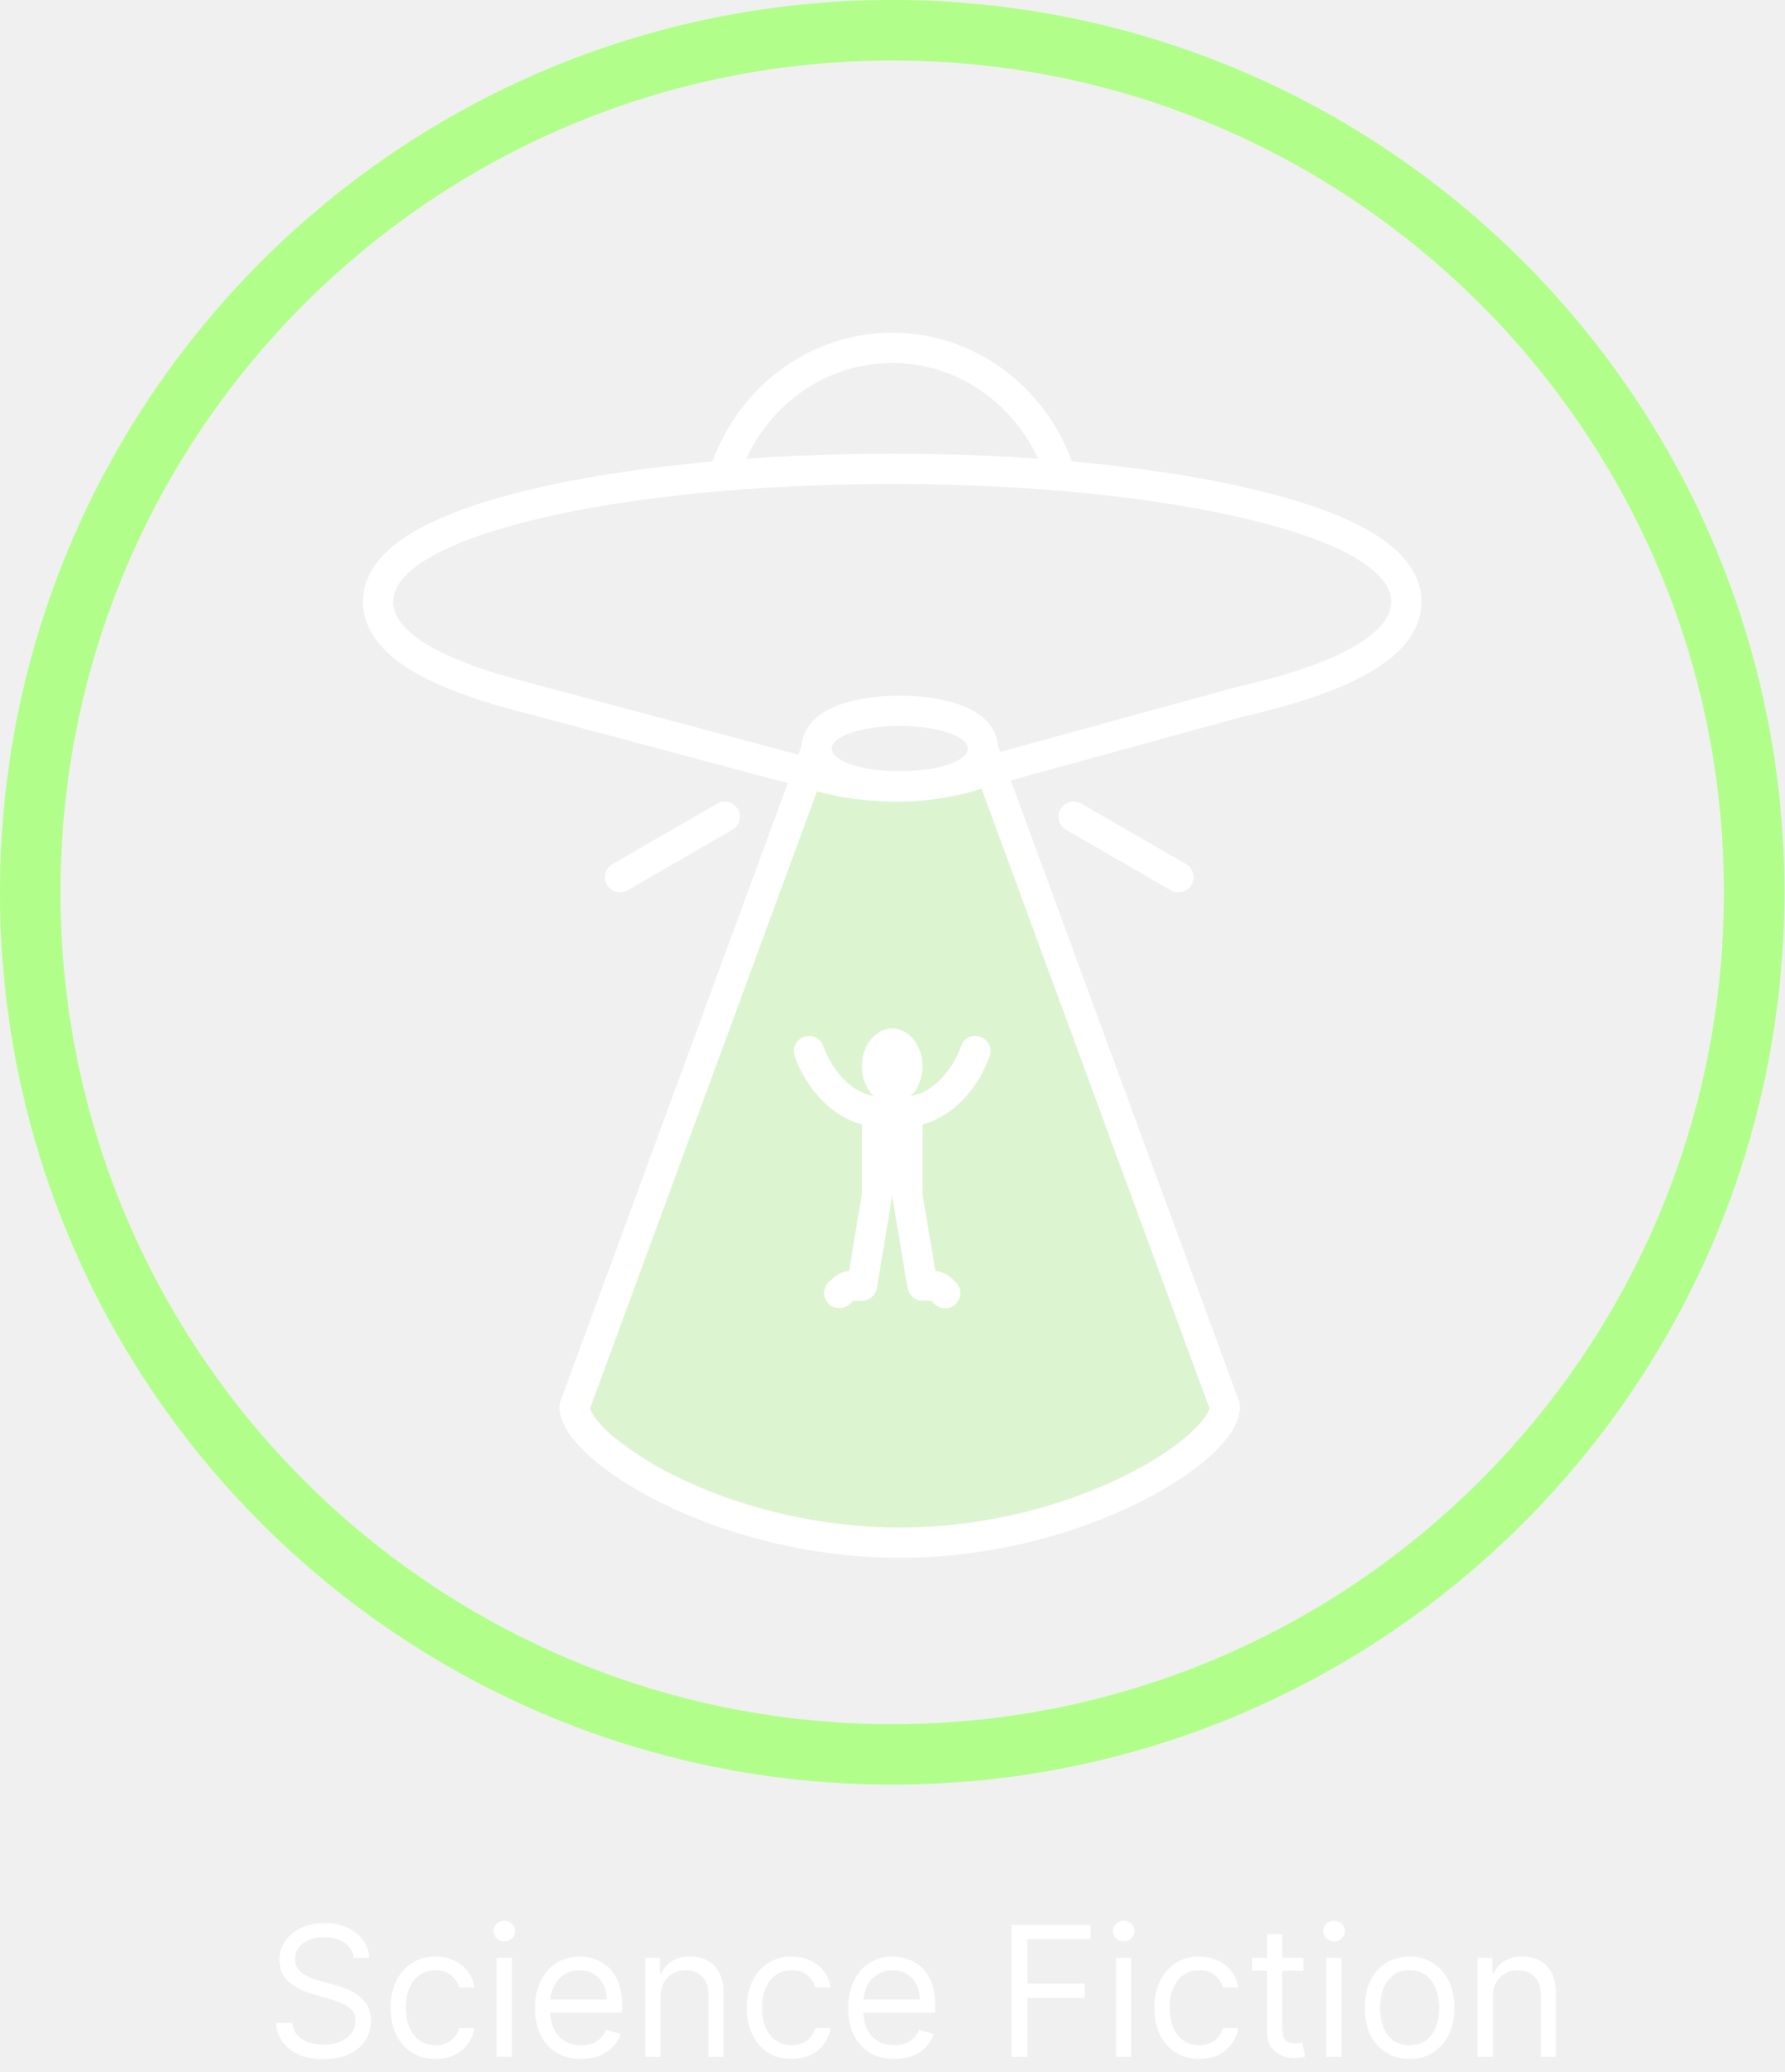
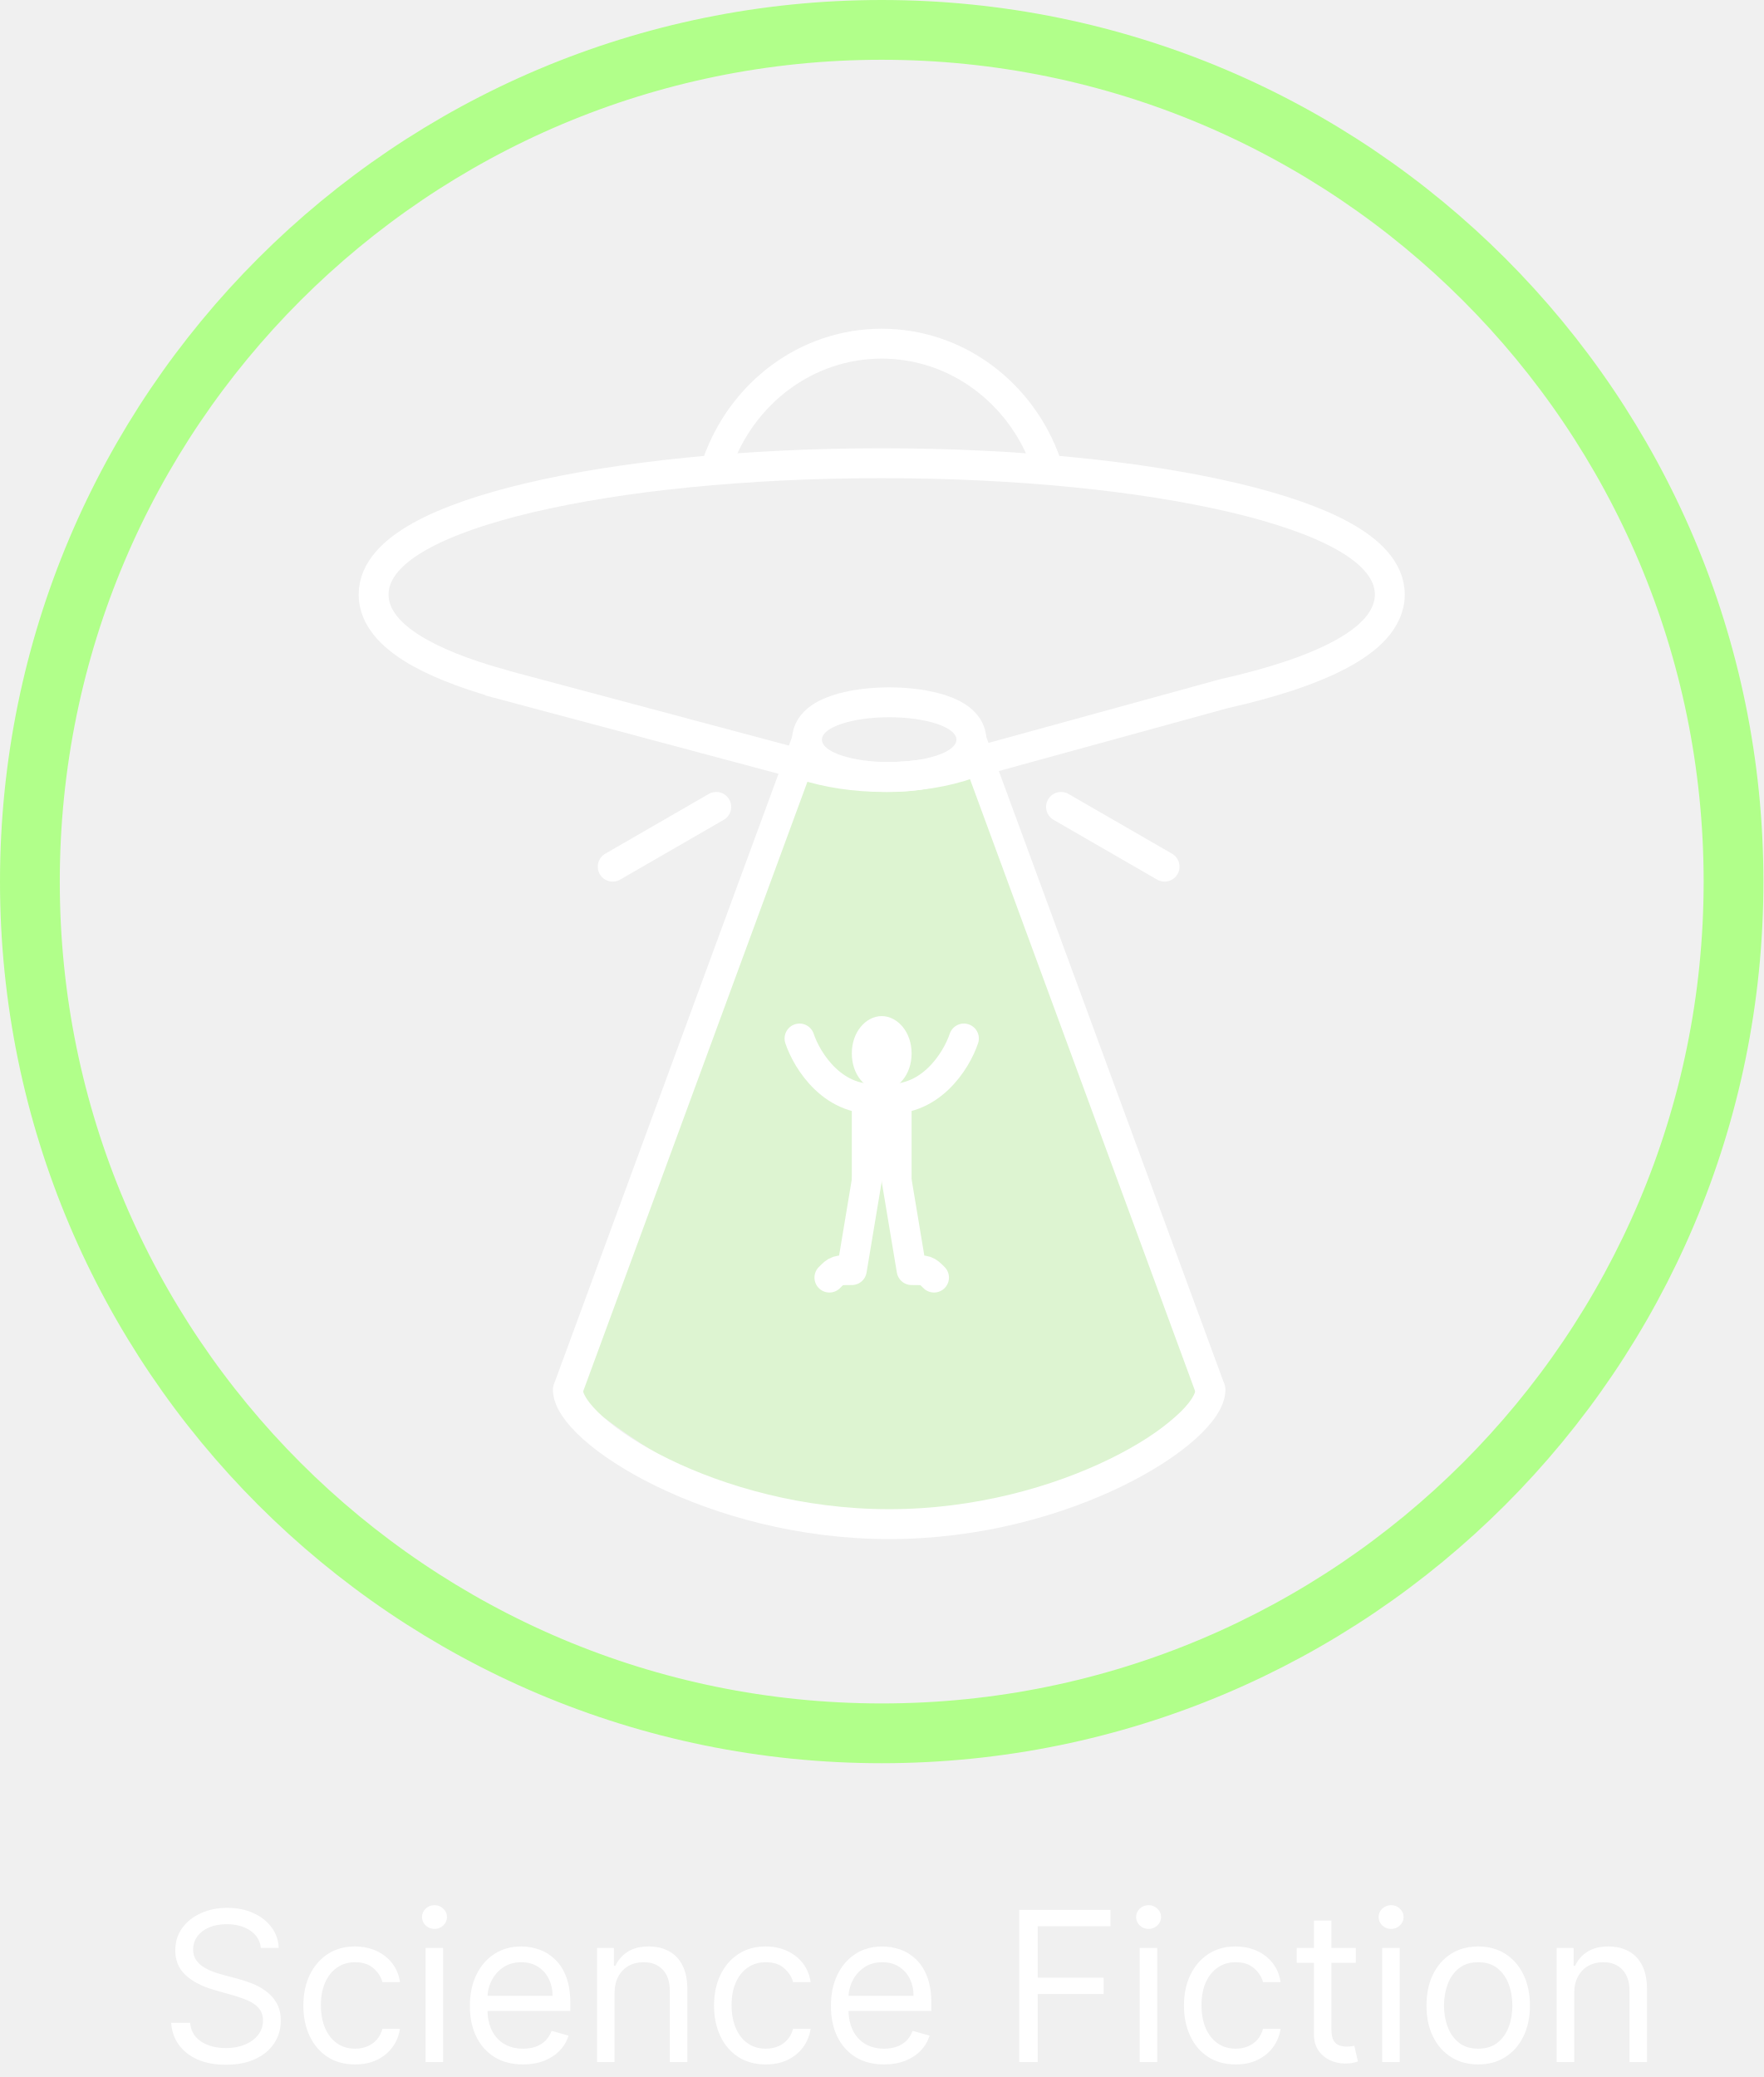
- <svg xmlns="http://www.w3.org/2000/svg" width="118" height="137" viewBox="0 0 118 137" fill="none">
+ <svg xmlns="http://www.w3.org/2000/svg" width="118" height="139" viewBox="0 0 118 139" fill="none">
  <path d="M53.5 51L37.5 92.5C57.1 109.7 74.667 99.667 81 92.5L65.5 51C61.1 53 55.667 51.833 53.5 51Z" fill="#B1FF8A" fill-opacity="0.3" />
  <circle cx="59" cy="59" r="57" stroke="#B1FF8A" stroke-width="4" />
-   <path d="M23.392 129.455C23.341 129.023 23.134 128.688 22.77 128.449C22.406 128.21 21.96 128.091 21.432 128.091C21.046 128.091 20.707 128.153 20.418 128.278C20.131 128.403 19.906 128.575 19.744 128.794C19.585 129.013 19.506 129.261 19.506 129.54C19.506 129.773 19.561 129.973 19.672 130.141C19.785 130.305 19.93 130.443 20.107 130.554C20.283 130.662 20.467 130.751 20.66 130.822C20.854 130.891 21.031 130.946 21.193 130.989L22.079 131.227C22.307 131.287 22.56 131.369 22.838 131.474C23.119 131.58 23.388 131.723 23.643 131.905C23.902 132.084 24.115 132.314 24.283 132.595C24.45 132.876 24.534 133.222 24.534 133.631C24.534 134.102 24.41 134.528 24.163 134.909C23.919 135.29 23.561 135.592 23.09 135.817C22.621 136.041 22.051 136.153 21.381 136.153C20.756 136.153 20.215 136.053 19.757 135.851C19.303 135.649 18.945 135.368 18.683 135.007C18.425 134.646 18.278 134.227 18.244 133.75H19.335C19.364 134.08 19.474 134.352 19.668 134.568C19.864 134.781 20.111 134.94 20.409 135.045C20.71 135.148 21.034 135.199 21.381 135.199C21.784 135.199 22.146 135.134 22.467 135.003C22.788 134.869 23.043 134.685 23.23 134.449C23.418 134.21 23.511 133.932 23.511 133.614C23.511 133.324 23.43 133.088 23.268 132.906C23.107 132.724 22.893 132.577 22.629 132.463C22.365 132.349 22.079 132.25 21.773 132.165L20.699 131.858C20.017 131.662 19.477 131.382 19.079 131.018C18.682 130.655 18.483 130.179 18.483 129.591C18.483 129.102 18.615 128.676 18.879 128.312C19.146 127.946 19.504 127.662 19.953 127.46C20.405 127.256 20.909 127.153 21.466 127.153C22.028 127.153 22.528 127.254 22.966 127.456C23.403 127.655 23.75 127.928 24.006 128.274C24.264 128.621 24.401 129.014 24.415 129.455H23.392ZM28.794 136.136C28.181 136.136 27.652 135.991 27.209 135.702C26.766 135.412 26.425 135.013 26.186 134.504C25.948 133.996 25.828 133.415 25.828 132.761C25.828 132.097 25.951 131.51 26.195 131.001C26.442 130.49 26.786 130.091 27.226 129.804C27.669 129.514 28.186 129.369 28.777 129.369C29.238 129.369 29.652 129.455 30.022 129.625C30.391 129.795 30.694 130.034 30.929 130.341C31.165 130.648 31.311 131.006 31.368 131.415H30.363C30.286 131.116 30.115 130.852 29.851 130.622C29.59 130.389 29.238 130.273 28.794 130.273C28.402 130.273 28.059 130.375 27.763 130.58C27.471 130.781 27.242 131.067 27.077 131.436C26.915 131.803 26.834 132.233 26.834 132.727C26.834 133.233 26.914 133.673 27.073 134.048C27.235 134.423 27.462 134.714 27.755 134.922C28.05 135.129 28.397 135.233 28.794 135.233C29.056 135.233 29.293 135.188 29.506 135.097C29.719 135.006 29.899 134.875 30.047 134.705C30.195 134.534 30.3 134.33 30.363 134.091H31.368C31.311 134.477 31.171 134.825 30.946 135.135C30.725 135.442 30.431 135.686 30.064 135.868C29.701 136.047 29.277 136.136 28.794 136.136ZM32.838 136V129.455H33.844V136H32.838ZM33.35 128.364C33.154 128.364 32.985 128.297 32.843 128.163C32.703 128.03 32.634 127.869 32.634 127.682C32.634 127.494 32.703 127.334 32.843 127.2C32.985 127.067 33.154 127 33.35 127C33.546 127 33.713 127.067 33.853 127.2C33.995 127.334 34.066 127.494 34.066 127.682C34.066 127.869 33.995 128.03 33.853 128.163C33.713 128.297 33.546 128.364 33.35 128.364ZM38.43 136.136C37.8 136.136 37.256 135.997 36.798 135.719C36.344 135.438 35.993 135.045 35.746 134.543C35.501 134.037 35.379 133.449 35.379 132.778C35.379 132.108 35.501 131.517 35.746 131.006C35.993 130.491 36.337 130.091 36.777 129.804C37.22 129.514 37.737 129.369 38.328 129.369C38.669 129.369 39.006 129.426 39.338 129.54C39.67 129.653 39.973 129.838 40.246 130.094C40.519 130.347 40.736 130.682 40.898 131.099C41.06 131.517 41.141 132.031 41.141 132.642V133.068H36.095V132.199H40.118C40.118 131.83 40.044 131.5 39.896 131.21C39.751 130.92 39.544 130.692 39.274 130.524C39.007 130.357 38.692 130.273 38.328 130.273C37.928 130.273 37.581 130.372 37.288 130.571C36.999 130.767 36.776 131.023 36.619 131.338C36.463 131.653 36.385 131.991 36.385 132.352V132.932C36.385 133.426 36.47 133.845 36.641 134.189C36.814 134.53 37.054 134.79 37.361 134.969C37.668 135.145 38.024 135.233 38.43 135.233C38.695 135.233 38.933 135.196 39.146 135.122C39.362 135.045 39.548 134.932 39.705 134.781C39.861 134.628 39.981 134.437 40.067 134.21L41.038 134.483C40.936 134.812 40.764 135.102 40.523 135.352C40.281 135.599 39.983 135.793 39.628 135.932C39.273 136.068 38.874 136.136 38.43 136.136ZM43.676 132.062V136H42.67V129.455H43.642V130.477H43.727C43.881 130.145 44.114 129.878 44.426 129.676C44.739 129.472 45.142 129.369 45.636 129.369C46.08 129.369 46.467 129.46 46.8 129.642C47.132 129.821 47.391 130.094 47.575 130.46C47.76 130.824 47.852 131.284 47.852 131.841V136H46.847V131.909C46.847 131.395 46.713 130.994 46.446 130.707C46.179 130.418 45.812 130.273 45.347 130.273C45.026 130.273 44.739 130.342 44.486 130.482C44.236 130.621 44.038 130.824 43.894 131.091C43.749 131.358 43.676 131.682 43.676 132.062ZM52.349 136.136C51.735 136.136 51.207 135.991 50.764 135.702C50.321 135.412 49.98 135.013 49.741 134.504C49.502 133.996 49.383 133.415 49.383 132.761C49.383 132.097 49.505 131.51 49.75 131.001C49.997 130.49 50.341 130.091 50.781 129.804C51.224 129.514 51.741 129.369 52.332 129.369C52.792 129.369 53.207 129.455 53.576 129.625C53.946 129.795 54.248 130.034 54.484 130.341C54.72 130.648 54.866 131.006 54.923 131.415H53.917C53.841 131.116 53.67 130.852 53.406 130.622C53.145 130.389 52.792 130.273 52.349 130.273C51.957 130.273 51.613 130.375 51.318 130.58C51.025 130.781 50.797 131.067 50.632 131.436C50.47 131.803 50.389 132.233 50.389 132.727C50.389 133.233 50.468 133.673 50.627 134.048C50.789 134.423 51.017 134.714 51.309 134.922C51.605 135.129 51.951 135.233 52.349 135.233C52.61 135.233 52.848 135.188 53.061 135.097C53.274 135.006 53.454 134.875 53.602 134.705C53.75 134.534 53.855 134.33 53.917 134.091H54.923C54.866 134.477 54.725 134.825 54.501 135.135C54.279 135.442 53.985 135.686 53.619 135.868C53.255 136.047 52.832 136.136 52.349 136.136ZM59.137 136.136C58.507 136.136 57.963 135.997 57.505 135.719C57.051 135.438 56.7 135.045 56.453 134.543C56.209 134.037 56.086 133.449 56.086 132.778C56.086 132.108 56.209 131.517 56.453 131.006C56.7 130.491 57.044 130.091 57.484 129.804C57.927 129.514 58.444 129.369 59.035 129.369C59.376 129.369 59.713 129.426 60.045 129.54C60.377 129.653 60.68 129.838 60.953 130.094C61.225 130.347 61.443 130.682 61.605 131.099C61.767 131.517 61.848 132.031 61.848 132.642V133.068H56.802V132.199H60.825C60.825 131.83 60.751 131.5 60.603 131.21C60.459 130.92 60.251 130.692 59.981 130.524C59.714 130.357 59.399 130.273 59.035 130.273C58.635 130.273 58.288 130.372 57.995 130.571C57.706 130.767 57.483 131.023 57.326 131.338C57.17 131.653 57.092 131.991 57.092 132.352V132.932C57.092 133.426 57.177 133.845 57.348 134.189C57.521 134.53 57.761 134.79 58.068 134.969C58.375 135.145 58.731 135.233 59.137 135.233C59.402 135.233 59.64 135.196 59.853 135.122C60.069 135.045 60.255 134.932 60.412 134.781C60.568 134.628 60.689 134.437 60.774 134.21L61.745 134.483C61.643 134.812 61.471 135.102 61.23 135.352C60.988 135.599 60.69 135.793 60.335 135.932C59.98 136.068 59.581 136.136 59.137 136.136ZM66.889 136V127.273H72.122V128.21H67.946V131.159H71.73V132.097H67.946V136H66.889ZM73.796 136V129.455H74.801V136H73.796ZM74.307 128.364C74.111 128.364 73.942 128.297 73.8 128.163C73.66 128.03 73.591 127.869 73.591 127.682C73.591 127.494 73.66 127.334 73.8 127.2C73.942 127.067 74.111 127 74.307 127C74.503 127 74.671 127.067 74.81 127.2C74.952 127.334 75.023 127.494 75.023 127.682C75.023 127.869 74.952 128.03 74.81 128.163C74.671 128.297 74.503 128.364 74.307 128.364ZM79.302 136.136C78.689 136.136 78.16 135.991 77.717 135.702C77.274 135.412 76.933 135.013 76.694 134.504C76.456 133.996 76.336 133.415 76.336 132.761C76.336 132.097 76.459 131.51 76.703 131.001C76.95 130.49 77.294 130.091 77.734 129.804C78.177 129.514 78.694 129.369 79.285 129.369C79.745 129.369 80.16 129.455 80.529 129.625C80.899 129.795 81.201 130.034 81.437 130.341C81.673 130.648 81.819 131.006 81.876 131.415H80.87C80.794 131.116 80.623 130.852 80.359 130.622C80.098 130.389 79.745 130.273 79.302 130.273C78.91 130.273 78.566 130.375 78.271 130.58C77.978 130.781 77.75 131.067 77.585 131.436C77.423 131.803 77.342 132.233 77.342 132.727C77.342 133.233 77.421 133.673 77.581 134.048C77.743 134.423 77.97 134.714 78.262 134.922C78.558 135.129 78.904 135.233 79.302 135.233C79.564 135.233 79.801 135.188 80.014 135.097C80.227 135.006 80.407 134.875 80.555 134.705C80.703 134.534 80.808 134.33 80.87 134.091H81.876C81.819 134.477 81.679 134.825 81.454 135.135C81.233 135.442 80.939 135.686 80.572 135.868C80.209 136.047 79.785 136.136 79.302 136.136ZM86.193 129.455V130.307H82.801V129.455H86.193ZM83.789 127.886H84.795V134.125C84.795 134.409 84.836 134.622 84.919 134.764C85.004 134.903 85.112 134.997 85.243 135.045C85.376 135.091 85.517 135.114 85.664 135.114C85.775 135.114 85.866 135.108 85.937 135.097C86.008 135.082 86.065 135.071 86.108 135.062L86.312 135.966C86.244 135.991 86.149 136.017 86.027 136.043C85.904 136.071 85.75 136.085 85.562 136.085C85.278 136.085 85 136.024 84.727 135.902C84.457 135.78 84.233 135.594 84.054 135.344C83.877 135.094 83.789 134.778 83.789 134.398V127.886ZM87.706 136V129.455H88.711V136H87.706ZM88.217 128.364C88.021 128.364 87.852 128.297 87.71 128.163C87.571 128.03 87.501 127.869 87.501 127.682C87.501 127.494 87.571 127.334 87.71 127.2C87.852 127.067 88.021 127 88.217 127C88.413 127 88.581 127.067 88.72 127.2C88.862 127.334 88.933 127.494 88.933 127.682C88.933 127.869 88.862 128.03 88.72 128.163C88.581 128.297 88.413 128.364 88.217 128.364ZM93.212 136.136C92.621 136.136 92.103 135.996 91.657 135.714C91.214 135.433 90.867 135.04 90.617 134.534C90.37 134.028 90.246 133.437 90.246 132.761C90.246 132.08 90.37 131.484 90.617 130.976C90.867 130.467 91.214 130.072 91.657 129.791C92.103 129.51 92.621 129.369 93.212 129.369C93.803 129.369 94.32 129.51 94.763 129.791C95.21 130.072 95.556 130.467 95.803 130.976C96.053 131.484 96.178 132.08 96.178 132.761C96.178 133.437 96.053 134.028 95.803 134.534C95.556 135.04 95.21 135.433 94.763 135.714C94.32 135.996 93.803 136.136 93.212 136.136ZM93.212 135.233C93.661 135.233 94.031 135.118 94.32 134.888C94.61 134.658 94.825 134.355 94.964 133.98C95.103 133.605 95.173 133.199 95.173 132.761C95.173 132.324 95.103 131.916 94.964 131.538C94.825 131.161 94.61 130.855 94.32 130.622C94.031 130.389 93.661 130.273 93.212 130.273C92.763 130.273 92.394 130.389 92.104 130.622C91.815 130.855 91.6 131.161 91.461 131.538C91.322 131.916 91.252 132.324 91.252 132.761C91.252 133.199 91.322 133.605 91.461 133.98C91.6 134.355 91.815 134.658 92.104 134.888C92.394 135.118 92.763 135.233 93.212 135.233ZM98.719 132.062V136H97.713V129.455H98.685V130.477H98.77C98.924 130.145 99.157 129.878 99.469 129.676C99.782 129.472 100.185 129.369 100.679 129.369C101.123 129.369 101.51 129.46 101.843 129.642C102.175 129.821 102.434 130.094 102.618 130.46C102.803 130.824 102.895 131.284 102.895 131.841V136H101.89V131.909C101.89 131.395 101.756 130.994 101.489 130.707C101.222 130.418 100.855 130.273 100.39 130.273C100.069 130.273 99.782 130.342 99.529 130.482C99.279 130.621 99.081 130.824 98.936 131.091C98.791 131.358 98.719 131.682 98.719 132.062Z" fill="white" />
+   <path d="M17.457 130.364C17.398 129.86 17.156 129.469 16.732 129.19C16.307 128.912 15.787 128.773 15.171 128.773C14.72 128.773 14.325 128.846 13.987 128.991C13.652 129.137 13.391 129.338 13.202 129.593C13.016 129.848 12.923 130.138 12.923 130.463C12.923 130.735 12.988 130.969 13.117 131.164C13.25 131.356 13.419 131.517 13.624 131.646C13.83 131.772 14.045 131.877 14.271 131.96C14.496 132.039 14.703 132.104 14.892 132.153L15.926 132.432C16.191 132.501 16.486 132.598 16.811 132.72C17.139 132.843 17.452 133.01 17.751 133.222C18.052 133.431 18.301 133.7 18.496 134.028C18.692 134.356 18.79 134.759 18.79 135.236C18.79 135.786 18.646 136.283 18.357 136.727C18.072 137.171 17.655 137.524 17.104 137.786C16.558 138.048 15.893 138.179 15.111 138.179C14.382 138.179 13.75 138.061 13.217 137.826C12.686 137.591 12.269 137.263 11.964 136.842C11.662 136.421 11.492 135.932 11.452 135.375H12.724C12.758 135.759 12.887 136.078 13.112 136.33C13.341 136.578 13.629 136.764 13.977 136.886C14.329 137.006 14.706 137.065 15.111 137.065C15.581 137.065 16.004 136.989 16.379 136.837C16.753 136.681 17.05 136.465 17.268 136.19C17.487 135.912 17.597 135.587 17.597 135.216C17.597 134.878 17.502 134.603 17.313 134.391C17.124 134.179 16.876 134.006 16.567 133.874C16.259 133.741 15.926 133.625 15.568 133.526L14.315 133.168C13.52 132.939 12.89 132.612 12.426 132.188C11.962 131.764 11.73 131.209 11.73 130.523C11.73 129.953 11.884 129.455 12.193 129.031C12.504 128.604 12.922 128.272 13.445 128.037C13.972 127.798 14.561 127.679 15.21 127.679C15.867 127.679 16.45 127.797 16.96 128.032C17.471 128.264 17.875 128.582 18.173 128.987C18.475 129.391 18.634 129.85 18.651 130.364H17.457ZM23.76 138.159C23.044 138.159 22.428 137.99 21.911 137.652C21.394 137.314 20.996 136.848 20.718 136.255C20.439 135.662 20.3 134.984 20.3 134.222C20.3 133.446 20.442 132.762 20.727 132.168C21.016 131.572 21.417 131.106 21.931 130.771C22.448 130.433 23.051 130.264 23.74 130.264C24.277 130.264 24.761 130.364 25.192 130.562C25.623 130.761 25.976 131.04 26.251 131.398C26.526 131.756 26.697 132.173 26.763 132.651H25.59C25.5 132.303 25.301 131.994 24.993 131.726C24.688 131.454 24.277 131.318 23.76 131.318C23.303 131.318 22.902 131.437 22.557 131.676C22.216 131.911 21.949 132.245 21.757 132.675C21.568 133.103 21.473 133.605 21.473 134.182C21.473 134.772 21.566 135.286 21.752 135.723C21.941 136.161 22.206 136.5 22.547 136.742C22.892 136.984 23.296 137.105 23.76 137.105C24.065 137.105 24.342 137.052 24.59 136.946C24.839 136.84 25.049 136.688 25.222 136.489C25.394 136.29 25.517 136.051 25.59 135.773H26.763C26.697 136.223 26.533 136.629 26.271 136.991C26.012 137.349 25.669 137.634 25.242 137.846C24.817 138.055 24.324 138.159 23.76 138.159ZM28.478 138V130.364H29.651V138H28.478ZM29.075 129.091C28.846 129.091 28.649 129.013 28.483 128.857C28.321 128.701 28.239 128.514 28.239 128.295C28.239 128.077 28.321 127.889 28.483 127.734C28.649 127.578 28.846 127.5 29.075 127.5C29.303 127.5 29.499 127.578 29.661 127.734C29.827 127.889 29.91 128.077 29.91 128.295C29.91 128.514 29.827 128.701 29.661 128.857C29.499 129.013 29.303 129.091 29.075 129.091ZM35.002 138.159C34.266 138.159 33.632 137.997 33.098 137.672C32.568 137.344 32.158 136.886 31.87 136.3C31.585 135.71 31.442 135.024 31.442 134.241C31.442 133.459 31.585 132.77 31.87 132.173C32.158 131.573 32.559 131.106 33.073 130.771C33.59 130.433 34.193 130.264 34.883 130.264C35.281 130.264 35.673 130.33 36.061 130.463C36.449 130.596 36.802 130.811 37.12 131.109C37.438 131.404 37.692 131.795 37.881 132.283C38.07 132.77 38.164 133.37 38.164 134.082V134.58H32.278V133.565H36.971C36.971 133.134 36.885 132.75 36.712 132.412C36.543 132.074 36.301 131.807 35.986 131.612C35.675 131.416 35.307 131.318 34.883 131.318C34.416 131.318 34.011 131.434 33.67 131.666C33.332 131.895 33.072 132.193 32.889 132.561C32.707 132.929 32.616 133.323 32.616 133.744V134.42C32.616 134.997 32.715 135.486 32.914 135.887C33.116 136.285 33.396 136.588 33.754 136.797C34.112 137.002 34.528 137.105 35.002 137.105C35.31 137.105 35.589 137.062 35.837 136.976C36.089 136.886 36.306 136.754 36.489 136.578C36.671 136.399 36.812 136.177 36.911 135.912L38.045 136.23C37.925 136.615 37.725 136.953 37.443 137.244C37.161 137.533 36.813 137.758 36.399 137.92C35.985 138.08 35.519 138.159 35.002 138.159ZM41.122 133.406V138H39.949V130.364H41.082V131.557H41.182C41.361 131.169 41.633 130.857 41.997 130.622C42.362 130.384 42.832 130.264 43.409 130.264C43.926 130.264 44.379 130.37 44.766 130.582C45.154 130.791 45.456 131.109 45.671 131.537C45.887 131.961 45.994 132.498 45.994 133.148V138H44.821V133.227C44.821 132.627 44.665 132.16 44.354 131.825C44.042 131.487 43.615 131.318 43.071 131.318C42.697 131.318 42.362 131.399 42.067 131.562C41.775 131.724 41.545 131.961 41.376 132.273C41.207 132.584 41.122 132.962 41.122 133.406ZM51.241 138.159C50.525 138.159 49.908 137.99 49.391 137.652C48.874 137.314 48.476 136.848 48.198 136.255C47.92 135.662 47.78 134.984 47.78 134.222C47.78 133.446 47.923 132.762 48.208 132.168C48.496 131.572 48.897 131.106 49.411 130.771C49.928 130.433 50.531 130.264 51.221 130.264C51.758 130.264 52.242 130.364 52.672 130.562C53.103 130.761 53.456 131.04 53.731 131.398C54.007 131.756 54.177 132.173 54.243 132.651H53.07C52.981 132.303 52.782 131.994 52.474 131.726C52.169 131.454 51.758 131.318 51.241 131.318C50.783 131.318 50.382 131.437 50.038 131.676C49.696 131.911 49.429 132.245 49.237 132.675C49.048 133.103 48.954 133.605 48.954 134.182C48.954 134.772 49.047 135.286 49.232 135.723C49.421 136.161 49.686 136.5 50.028 136.742C50.372 136.984 50.777 137.105 51.241 137.105C51.545 137.105 51.822 137.052 52.071 136.946C52.319 136.84 52.53 136.688 52.702 136.489C52.875 136.29 52.997 136.051 53.07 135.773H54.243C54.177 136.223 54.013 136.629 53.751 136.991C53.493 137.349 53.15 137.634 52.722 137.846C52.298 138.055 51.804 138.159 51.241 138.159ZM59.16 138.159C58.425 138.159 57.79 137.997 57.256 137.672C56.726 137.344 56.317 136.886 56.028 136.3C55.743 135.71 55.601 135.024 55.601 134.241C55.601 133.459 55.743 132.77 56.028 132.173C56.317 131.573 56.718 131.106 57.231 130.771C57.748 130.433 58.352 130.264 59.041 130.264C59.439 130.264 59.831 130.33 60.219 130.463C60.607 130.596 60.96 130.811 61.278 131.109C61.596 131.404 61.85 131.795 62.039 132.283C62.228 132.77 62.322 133.37 62.322 134.082V134.58H56.436V133.565H61.129C61.129 133.134 61.043 132.75 60.871 132.412C60.702 132.074 60.46 131.807 60.145 131.612C59.833 131.416 59.465 131.318 59.041 131.318C58.574 131.318 58.169 131.434 57.828 131.666C57.49 131.895 57.23 132.193 57.047 132.561C56.865 132.929 56.774 133.323 56.774 133.744V134.42C56.774 134.997 56.873 135.486 57.072 135.887C57.274 136.285 57.554 136.588 57.913 136.797C58.27 137.002 58.686 137.105 59.16 137.105C59.469 137.105 59.747 137.062 59.996 136.976C60.248 136.886 60.465 136.754 60.647 136.578C60.829 136.399 60.97 136.177 61.069 135.912L62.203 136.23C62.084 136.615 61.883 136.953 61.601 137.244C61.32 137.533 60.972 137.758 60.557 137.92C60.143 138.08 59.677 138.159 59.16 138.159ZM68.204 138V127.818H74.309V128.912H69.437V132.352H73.851V133.446H69.437V138H68.204ZM76.261 138V130.364H77.435V138H76.261ZM76.858 129.091C76.629 129.091 76.432 129.013 76.266 128.857C76.104 128.701 76.023 128.514 76.023 128.295C76.023 128.077 76.104 127.889 76.266 127.734C76.432 127.578 76.629 127.5 76.858 127.5C77.087 127.5 77.282 127.578 77.445 127.734C77.61 127.889 77.693 128.077 77.693 128.295C77.693 128.514 77.61 128.701 77.445 128.857C77.282 129.013 77.087 129.091 76.858 129.091ZM82.686 138.159C81.97 138.159 81.353 137.99 80.837 137.652C80.319 137.314 79.922 136.848 79.643 136.255C79.365 135.662 79.226 134.984 79.226 134.222C79.226 133.446 79.368 132.762 79.653 132.168C79.942 131.572 80.343 131.106 80.856 130.771C81.373 130.433 81.977 130.264 82.666 130.264C83.203 130.264 83.687 130.364 84.118 130.562C84.549 130.761 84.902 131.04 85.177 131.398C85.452 131.756 85.623 132.173 85.689 132.651H84.515C84.426 132.303 84.227 131.994 83.919 131.726C83.614 131.454 83.203 131.318 82.686 131.318C82.228 131.318 81.828 131.437 81.483 131.676C81.141 131.911 80.875 132.245 80.682 132.675C80.493 133.103 80.399 133.605 80.399 134.182C80.399 134.772 80.492 135.286 80.677 135.723C80.866 136.161 81.132 136.5 81.473 136.742C81.817 136.984 82.222 137.105 82.686 137.105C82.991 137.105 83.268 137.052 83.516 136.946C83.765 136.84 83.975 136.688 84.147 136.489C84.32 136.29 84.442 136.051 84.515 135.773H85.689C85.623 136.223 85.458 136.629 85.197 136.991C84.938 137.349 84.595 137.634 84.167 137.846C83.743 138.055 83.249 138.159 82.686 138.159ZM90.725 130.364V131.358H86.768V130.364H90.725ZM87.921 128.534H89.094V135.812C89.094 136.144 89.142 136.393 89.239 136.558C89.338 136.721 89.464 136.83 89.616 136.886C89.772 136.939 89.936 136.966 90.109 136.966C90.238 136.966 90.344 136.959 90.427 136.946C90.51 136.929 90.576 136.916 90.626 136.906L90.864 137.96C90.785 137.99 90.674 138.02 90.531 138.05C90.389 138.083 90.208 138.099 89.989 138.099C89.658 138.099 89.333 138.028 89.015 137.886C88.7 137.743 88.438 137.526 88.229 137.234C88.024 136.943 87.921 136.575 87.921 136.131V128.534ZM92.49 138V130.364H93.663V138H92.49ZM93.087 129.091C92.858 129.091 92.661 129.013 92.495 128.857C92.332 128.701 92.251 128.514 92.251 128.295C92.251 128.077 92.332 127.889 92.495 127.734C92.661 127.578 92.858 127.5 93.087 127.5C93.315 127.5 93.511 127.578 93.673 127.734C93.839 127.889 93.922 128.077 93.922 128.295C93.922 128.514 93.839 128.701 93.673 128.857C93.511 129.013 93.315 129.091 93.087 129.091ZM98.914 138.159C98.225 138.159 97.62 137.995 97.1 137.667C96.583 137.339 96.178 136.88 95.887 136.29C95.598 135.7 95.454 135.01 95.454 134.222C95.454 133.426 95.598 132.732 95.887 132.138C96.178 131.545 96.583 131.085 97.1 130.756C97.62 130.428 98.225 130.264 98.914 130.264C99.604 130.264 100.207 130.428 100.724 130.756C101.244 131.085 101.649 131.545 101.937 132.138C102.229 132.732 102.375 133.426 102.375 134.222C102.375 135.01 102.229 135.7 101.937 136.29C101.649 136.88 101.244 137.339 100.724 137.667C100.207 137.995 99.604 138.159 98.914 138.159ZM98.914 137.105C99.438 137.105 99.869 136.971 100.207 136.702C100.545 136.434 100.795 136.081 100.958 135.643C101.12 135.206 101.201 134.732 101.201 134.222C101.201 133.711 101.12 133.236 100.958 132.795C100.795 132.354 100.545 131.998 100.207 131.726C99.869 131.454 99.438 131.318 98.914 131.318C98.391 131.318 97.96 131.454 97.622 131.726C97.284 131.998 97.034 132.354 96.871 132.795C96.709 133.236 96.627 133.711 96.627 134.222C96.627 134.732 96.709 135.206 96.871 135.643C97.034 136.081 97.284 136.434 97.622 136.702C97.96 136.971 98.391 137.105 98.914 137.105ZM105.339 133.406V138H104.166V130.364H105.299V131.557H105.399C105.578 131.169 105.849 130.857 106.214 130.622C106.579 130.384 107.049 130.264 107.626 130.264C108.143 130.264 108.595 130.37 108.983 130.582C109.371 130.791 109.673 131.109 109.888 131.537C110.103 131.961 110.211 132.498 110.211 133.148V138H109.038V133.227C109.038 132.627 108.882 132.16 108.57 131.825C108.259 131.487 107.831 131.318 107.288 131.318C106.913 131.318 106.579 131.399 106.284 131.562C105.992 131.724 105.762 131.961 105.593 132.273C105.423 132.584 105.339 132.962 105.339 133.406Z" fill="white" />
  <path d="M48 31C49.642 26.332 53.947 23 59 23C64.053 23 68.359 26.332 70 31" stroke="white" stroke-width="2" stroke-linejoin="round" />
  <path d="M54 49.5L38 93" stroke="white" stroke-width="2" />
  <path d="M65 49.5L81 93" stroke="white" stroke-width="2" />
-   <path d="M59 31C68.166 31 76.497 31.876 82.564 33.309C85.59 34.023 88.108 34.888 89.894 35.885C91.595 36.834 93 38.114 93 39.79C93 40.665 92.606 41.437 92.024 42.084C91.448 42.725 90.644 43.295 89.693 43.805C87.797 44.822 85.124 45.701 81.918 46.419L64.9 51.096C63.284 51.67 61.306 52 59.19 52C57.207 52 55.349 51.709 53.796 51.202L33.898 45.886L33.296 45.726L33.293 45.712C30.981 45.053 29.05 44.291 27.648 43.427C26.185 42.525 25 41.326 25 39.79C25 38.114 26.404 36.834 28.105 35.885C29.892 34.888 32.41 34.023 35.435 33.309C41.503 31.876 49.834 31 59 31Z" stroke="white" stroke-width="2" />
+   <path d="M59 31C68.166 31 76.497 31.876 82.564 33.309C85.59 34.023 88.108 34.888 89.894 35.885C91.595 36.834 93 38.114 93 39.79C93 40.665 92.606 41.437 92.024 42.084C91.448 42.725 90.644 43.295 89.693 43.805C87.797 44.822 85.124 45.701 81.918 46.419L64.9 51.096C63.284 51.67 61.306 52 59.19 52C57.207 52 55.349 51.709 53.796 51.202L33.898 45.886L33.297 45.726L33.294 45.713C30.981 45.053 29.05 44.291 27.648 43.427C26.185 42.525 25 41.326 25 39.79C25 38.114 26.405 36.834 28.106 35.885C29.892 34.888 32.41 34.023 35.435 33.309C41.503 31.876 49.834 31 59 31Z" stroke="white" stroke-width="2" />
  <path d="M59.5 47C60.82 47 62.057 47.176 62.998 47.49C63.464 47.645 63.913 47.853 64.266 48.131C64.607 48.4 65 48.855 65 49.5C65 50.145 64.607 50.6 64.266 50.869C63.913 51.147 63.464 51.355 62.998 51.51C62.057 51.824 60.82 52 59.5 52C58.18 52 56.943 51.824 56.002 51.51C55.536 51.355 55.087 51.147 54.734 50.869C54.393 50.6 54 50.145 54 49.5C54 48.855 54.393 48.4 54.734 48.131C55.087 47.853 55.536 47.645 56.002 47.49C56.943 47.176 58.18 47 59.5 47Z" stroke="white" stroke-width="2" />
  <path d="M81 93C81 95.761 71.374 102 59.5 102C47.626 102 38 95.761 38 93" stroke="white" stroke-width="2" stroke-linecap="round" />
  <path d="M41 58L47.928 54" stroke="white" stroke-width="2" stroke-linecap="round" />
  <path d="M77.928 58L71 54" stroke="white" stroke-width="2" stroke-linecap="round" />
  <path d="M59 68.5C59.73 68.5 60.5 69.285 60.5 70.5C60.5 71.715 59.73 72.5 59 72.5C58.27 72.5 57.5 71.715 57.5 70.5C57.5 69.285 58.27 68.5 59 68.5Z" fill="white" stroke="white" />
  <path d="M53.5 69.5C54 71 55.8 73.9 59 73.5C62.2 73.9 64 71 64.5 69.5" stroke="white" stroke-width="2" stroke-linecap="round" stroke-linejoin="round" />
  <path d="M55.5 85.5C56 85 56 85 57 85L58 79" stroke="white" stroke-width="2" stroke-linecap="round" stroke-linejoin="round" />
  <path d="M62.5 85.5C62 85 62 85 61 85L60 79" stroke="white" stroke-width="2" stroke-linecap="round" stroke-linejoin="round" />
  <rect x="57.5" y="74.5" width="3" height="4" fill="white" stroke="white" />
</svg>
